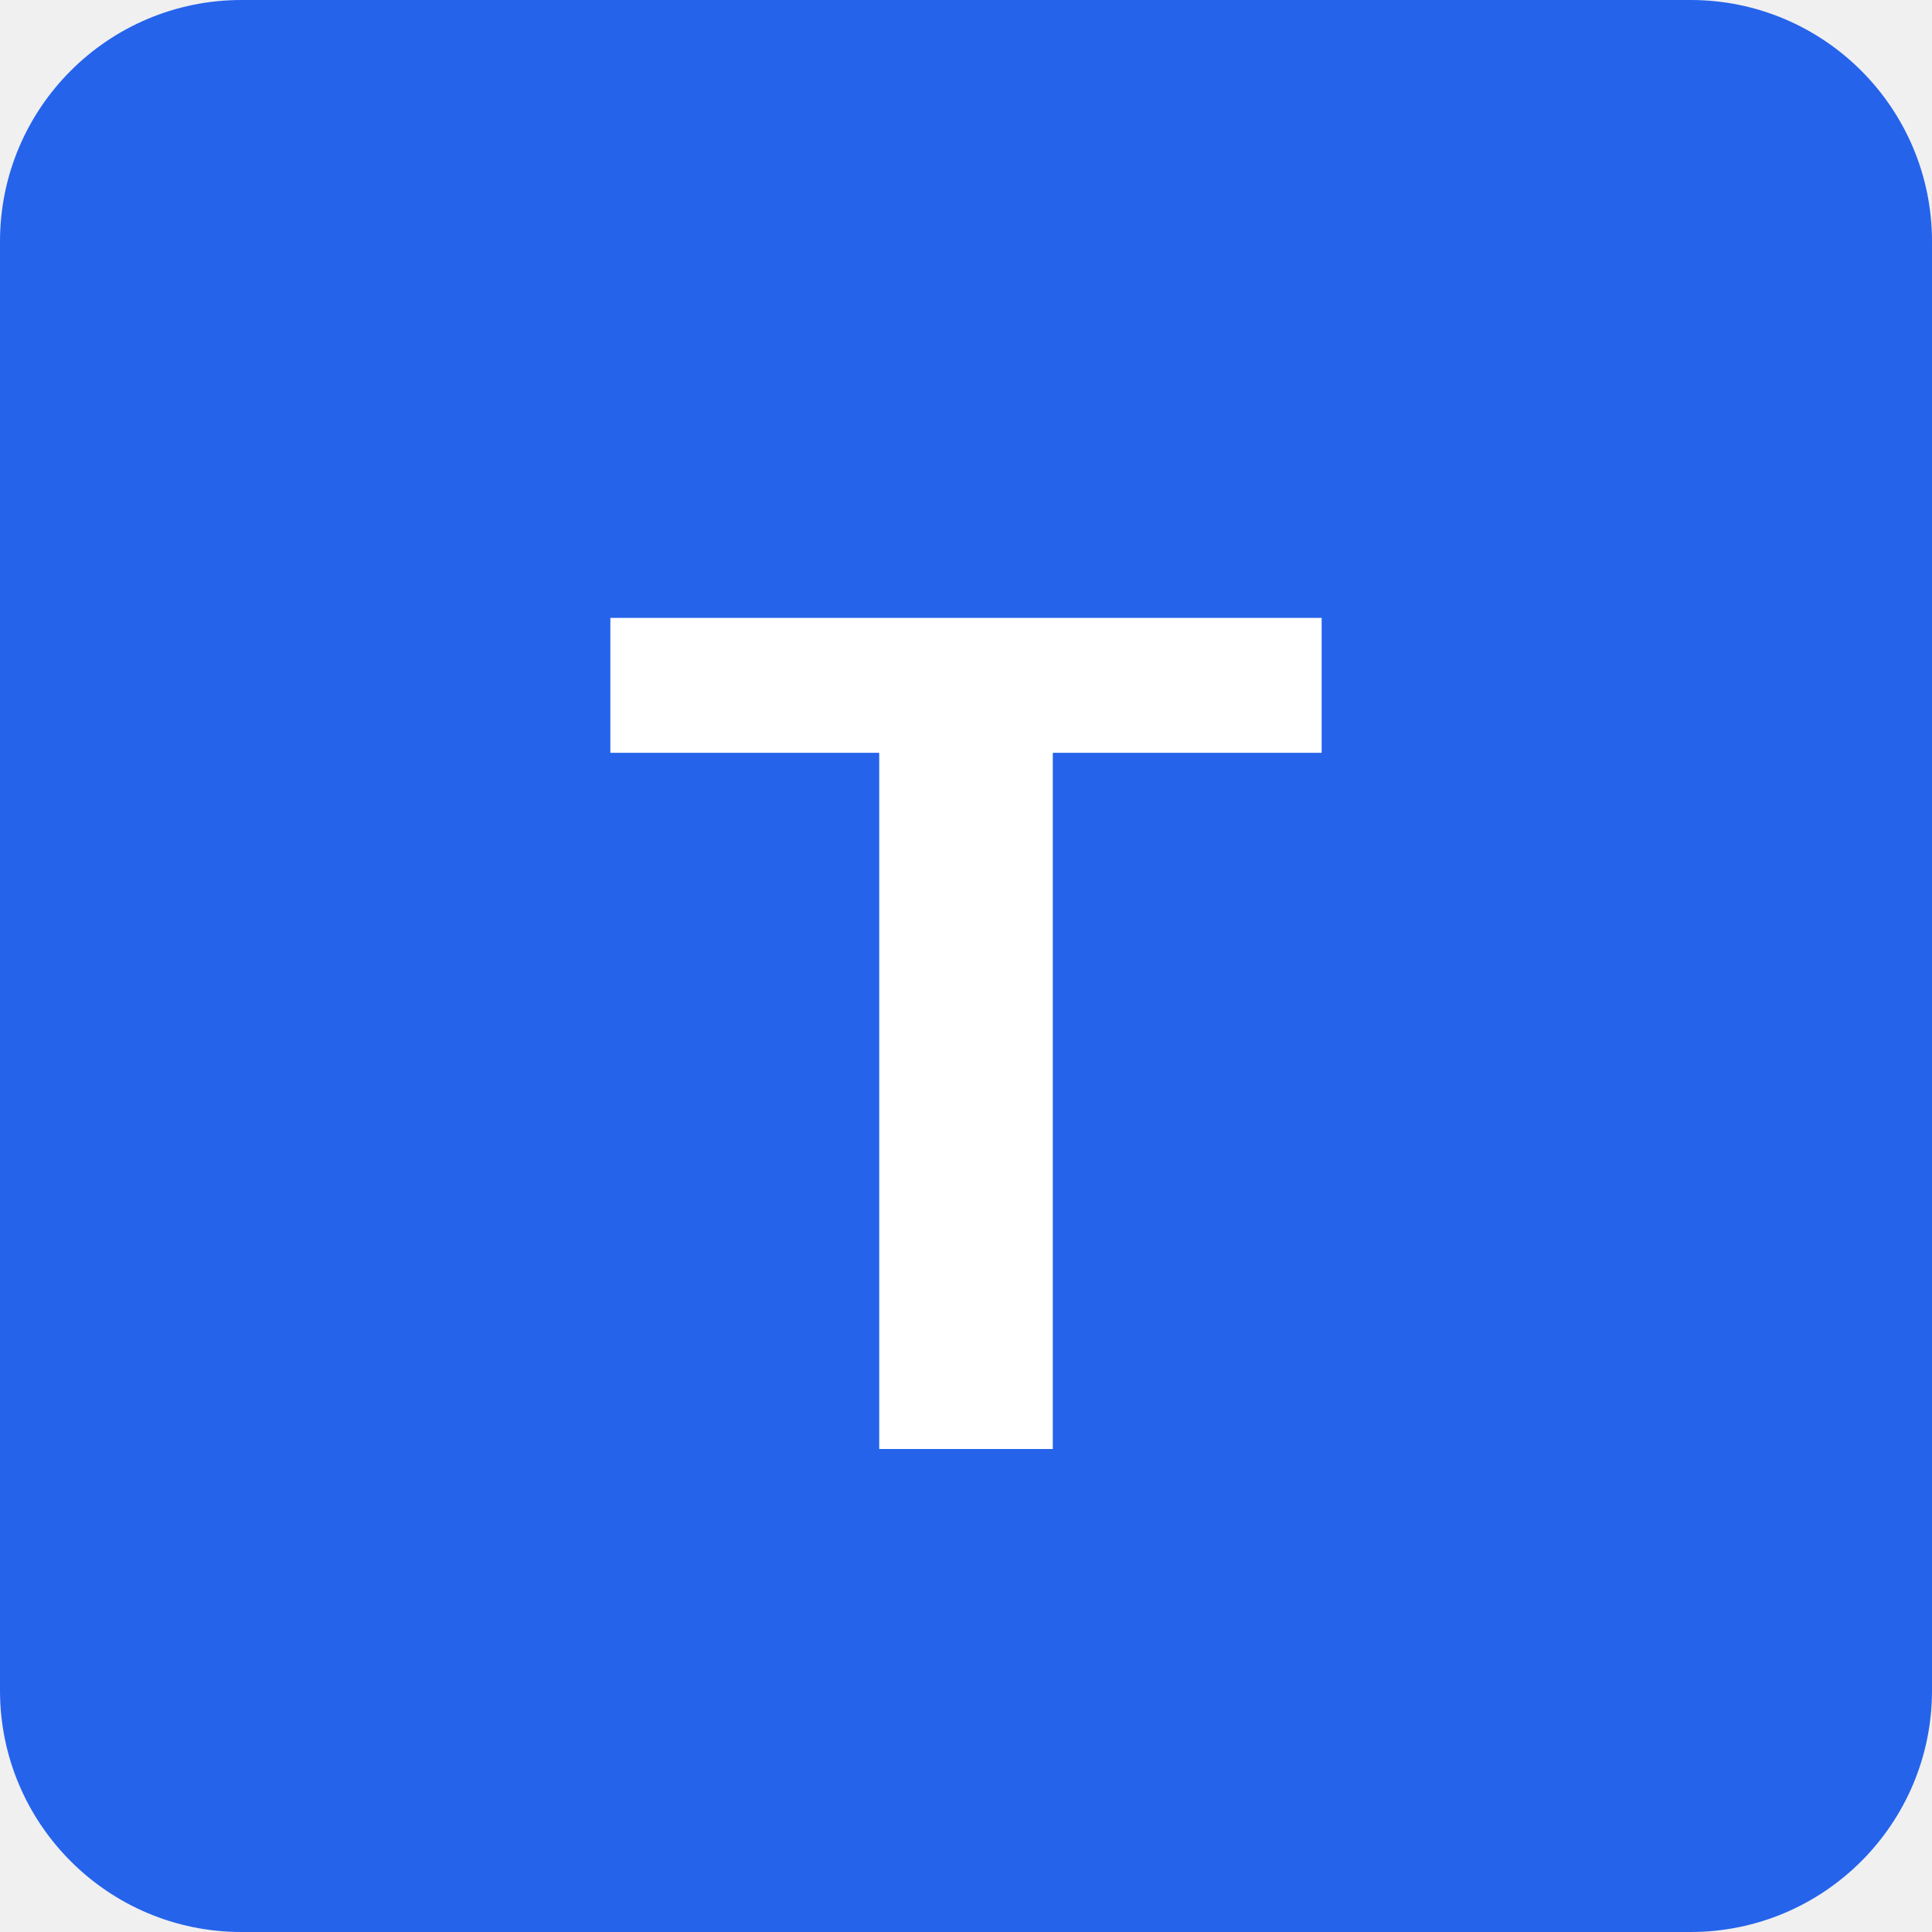
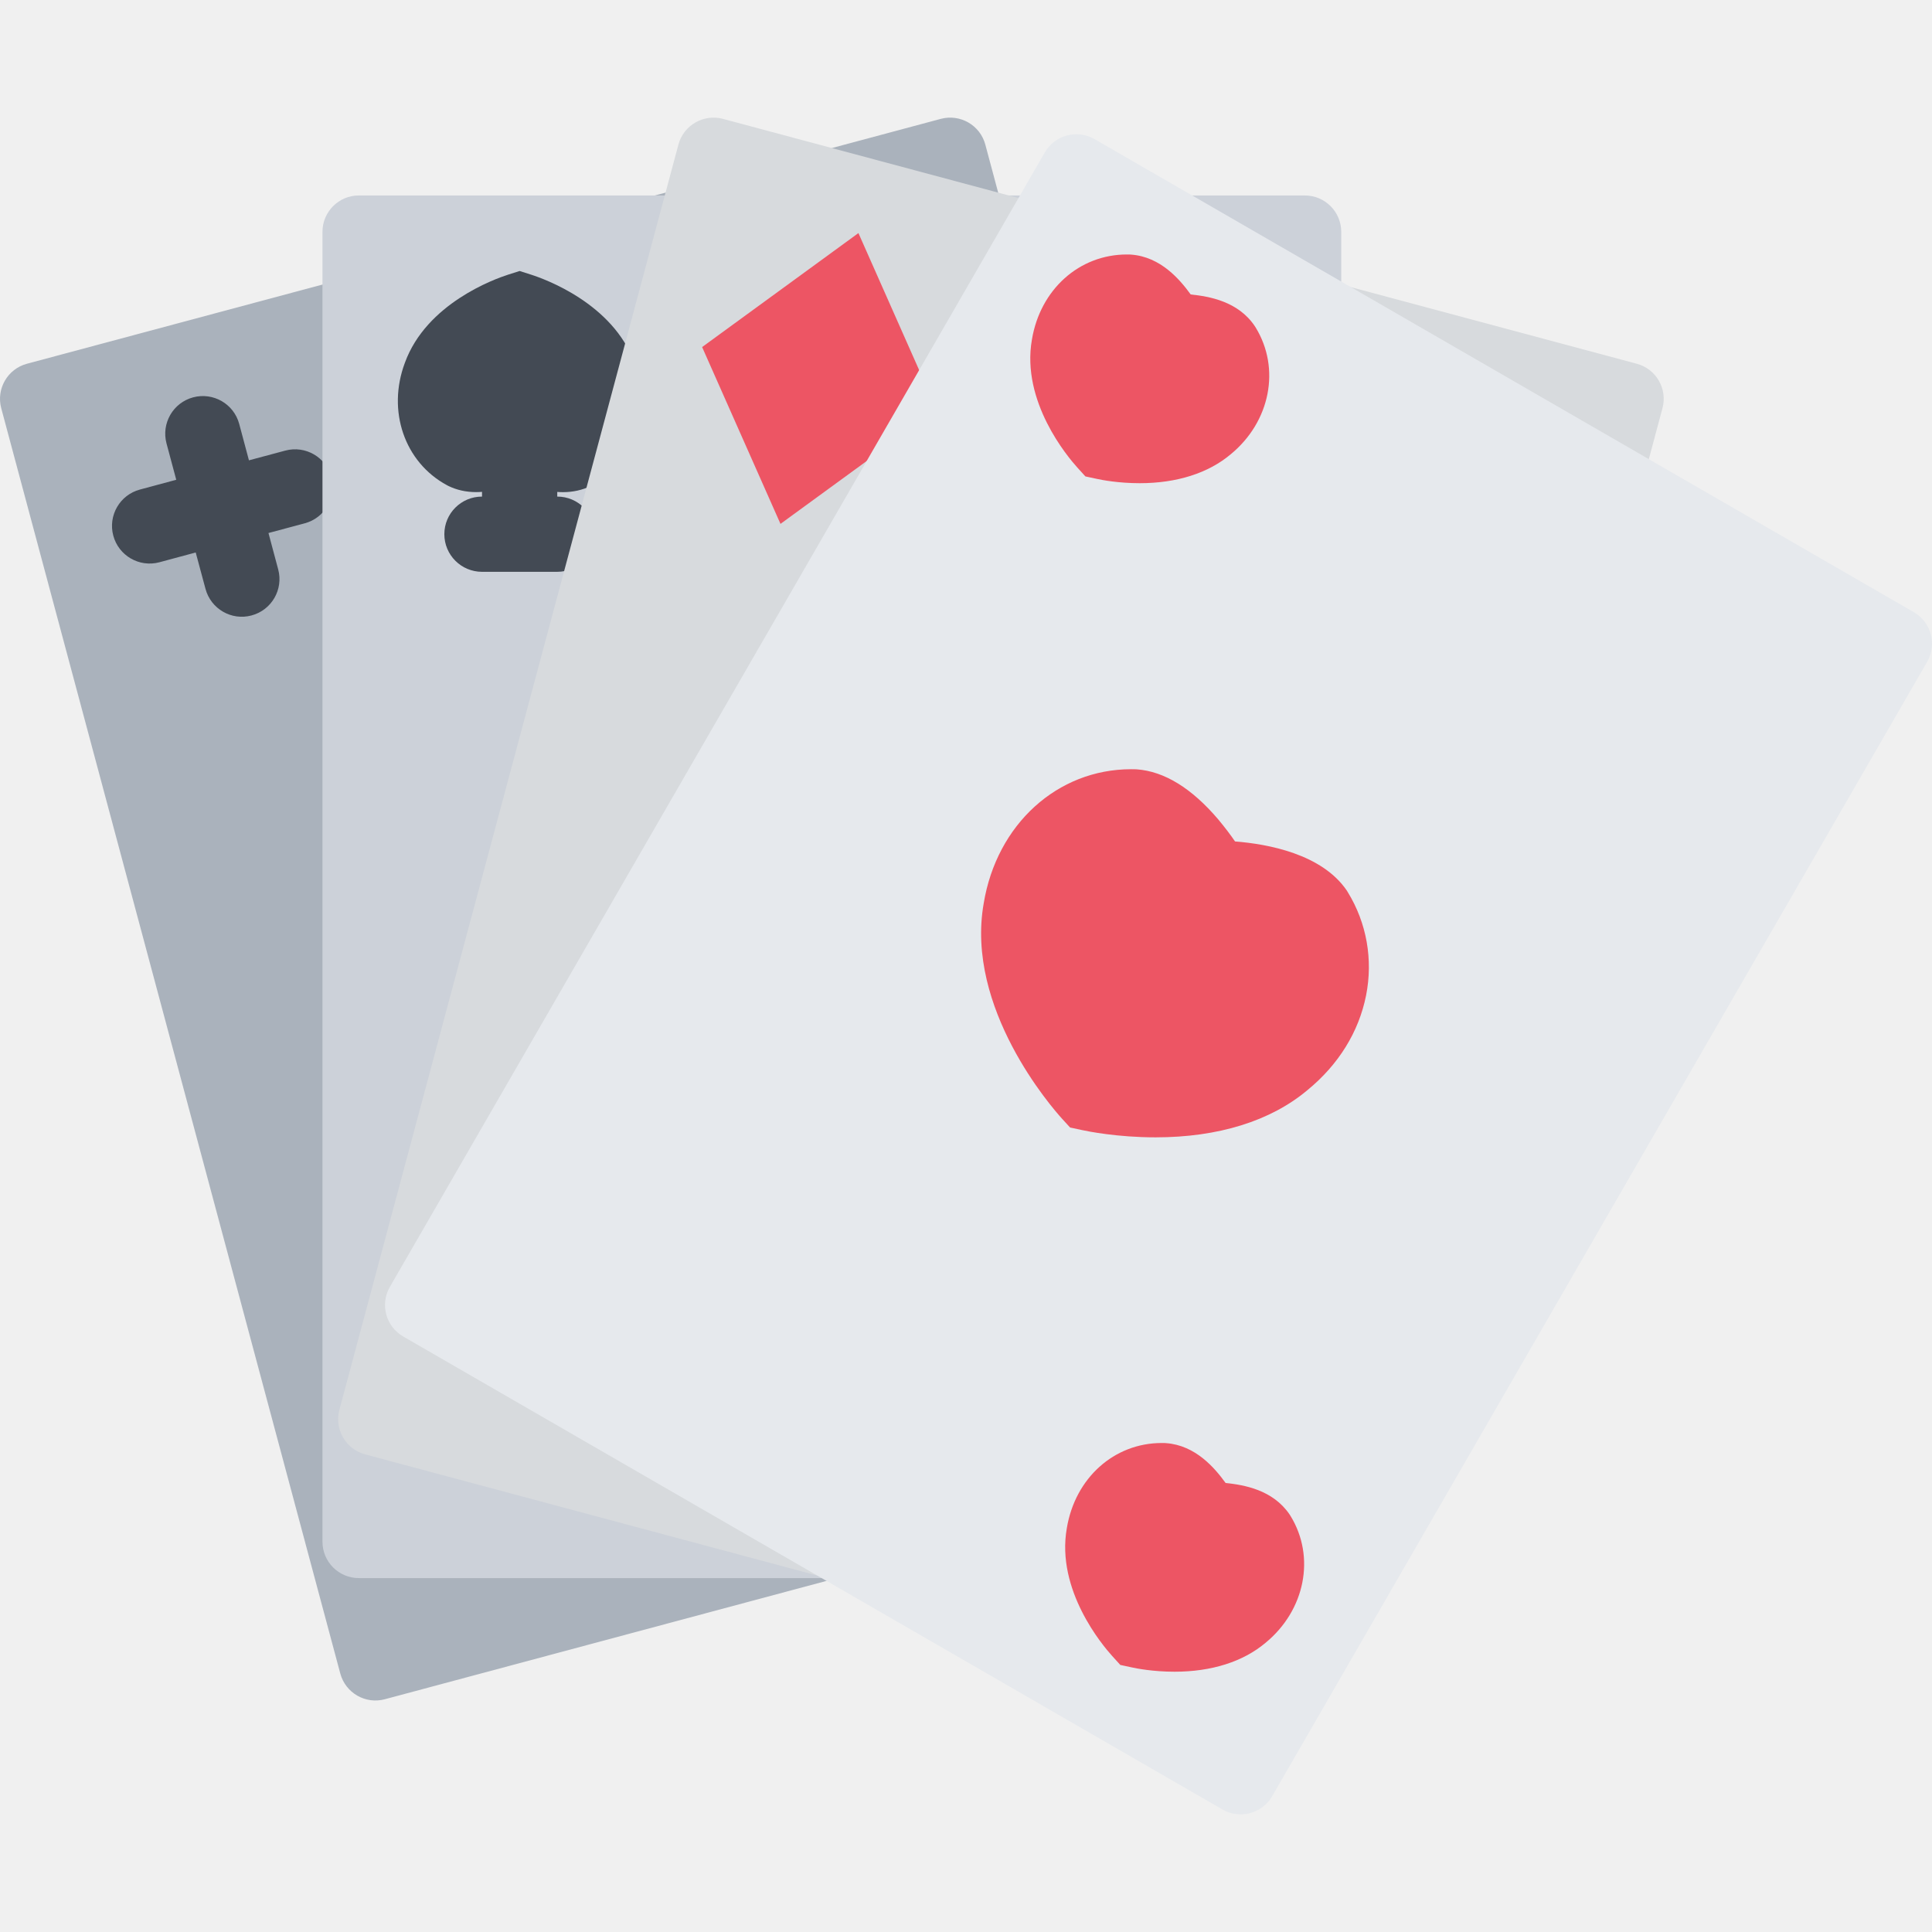
- <svg xmlns="http://www.w3.org/2000/svg" viewBox="0 0 32 32">
-   <rect width="32" height="32" rx="4" fill="#2563eb" />
-   <text x="16" y="24" font-family="Arial, sans-serif" font-size="20" font-weight="bold" fill="white" text-anchor="middle">T</text>
+ <svg xmlns="http://www.w3.org/2000/svg" height="800px" width="800px" version="1.1" id="Layer_1" viewBox="0 0 511.659 511.659" xml:space="preserve">
+   <path style="fill:#AAB2BC;" d="M350.723,373.365c1.374,5.137-1.671,10.431-6.809,11.805l-242.008,64.85  c-5.137,1.374-10.415-1.687-11.789-6.824L0.33,108.121c-1.374-5.138,1.671-10.416,6.808-11.79L249.14,31.482  c5.137-1.374,10.431,1.671,11.805,6.808L350.723,373.365z" />
+   <path style="fill:#434A54;" d="M87.759,126.374c-1.421-5.31-6.886-8.464-12.195-7.042l-9.635,2.577l-2.576-9.635  c-1.421-5.309-6.886-8.463-12.211-7.042c-5.309,1.421-8.463,6.886-7.042,12.211l2.577,9.618l-9.635,2.593  c-5.309,1.421-8.463,6.886-7.042,12.195c1.421,5.324,6.886,8.479,12.211,7.058l9.619-2.592l2.592,9.634  c1.421,5.309,6.886,8.479,12.195,7.042c5.325-1.421,8.479-6.887,7.058-12.195l-2.576-9.635l9.619-2.576  C86.025,137.164,89.195,131.699,87.759,126.374z" />
+   <path style="fill:#CCD1D9;" d="M355.204,408.296c0,5.324-4.31,9.635-9.634,9.635H95.035c-5.325,0-9.634-4.311-9.634-9.635V61.4  c0-5.309,4.31-9.634,9.634-9.634H345.57c5.324,0,9.634,4.325,9.634,9.634V408.296z" />
+   <g>
+     <path style="fill:#434A54;" d="M168.004,96.05c-5.715-15.693-23.781-22.174-27.357-23.313l-3.029-0.968l-3.045,0.968   c-3.56,1.14-21.626,7.62-27.342,23.329c-4.778,12.71-0.125,26.327,11.087,32.401l0.406,0.218c2.249,1.093,4.716,1.64,7.37,1.64l0,0   c4.451,0,8.573-1.593,11.461-2.889c2.92,1.312,7.058,2.904,11.524,2.904c2.67,0,5.168-0.562,7.433-1.655l0.406-0.218   C168.129,122.392,172.782,108.776,168.004,96.05z" />
+     <path style="fill:#434A54;" d="M147.58,131.512v-7.371h-19.925v7.371c-5.512,0-9.978,4.45-9.978,9.962   c0,5.496,4.466,9.962,9.978,9.962h19.925c5.512,0,9.962-4.466,9.962-9.962C157.542,135.962,153.092,131.512,147.58,131.512z" />
+   </g>
+   <path style="fill:#D7DADD;" d="M350.504,443.195c-1.39,5.138-6.668,8.198-11.805,6.824L96.706,385.17  c-5.153-1.374-8.198-6.668-6.824-11.805L179.668,38.29c1.374-5.137,6.667-8.182,11.805-6.808l241.993,64.849  c5.137,1.374,8.197,6.652,6.808,11.79L350.504,443.195z" />
+   <polygon style="fill:#ED5564;" points="227.341,61.728 185.946,91.912 206.698,138.742 248.093,108.558 " />
+   <path style="fill:#E6E9ED;" d="M336.919,475.69c-2.671,4.606-8.558,6.184-13.163,3.528L106.793,353.956  c-4.622-2.671-6.199-8.558-3.529-13.164L276.707,40.367c2.654-4.606,8.558-6.184,13.164-3.529l216.971,125.279  c4.605,2.655,6.184,8.558,3.529,13.164L336.919,475.69z" />
+   <g>
+     <path style="fill:#ED5564;" d="M287.451,126.171l3.123,0.671c1.217,0.265,5.59,1.125,11.242,1.125l0,0   c9.807,0,18.145-2.639,24.109-7.651c10.494-8.62,13.273-22.735,6.605-33.604l-0.25-0.391c-4.419-6.527-12.008-7.823-16.942-8.338   c-2.842-3.919-7.933-9.978-15.786-10.556l-0.453-0.031c-0.219,0-0.453,0-0.672,0c-12.602,0-22.938,9.259-25.141,22.548   c-2.881,16.442,9.51,31.089,12.024,33.869L287.451,126.171z" />
+     <path style="fill:#ED5564;" d="M341.775,401.472l-0.25-0.39c-4.435-6.527-12.008-7.823-16.942-8.339   c-2.842-3.919-7.933-9.993-15.802-10.556l-0.453-0.031c-0.219,0-0.438,0-0.656,0c-12.617,0-22.938,9.26-25.141,22.548   c-2.904,16.443,9.51,31.09,12.024,33.869l2.14,2.358l3.123,0.671c1.201,0.266,5.59,1.124,11.242,1.124l0,0   c9.807,0,18.129-2.639,24.094-7.651C345.648,426.456,348.443,412.324,341.775,401.472z" />
+     <path style="fill:#ED5564;" d="M356.937,236.273l-0.234-0.391c-6.605-9.729-20.893-12.352-29.621-13.039   c-1.188-1.733-2.718-3.763-4.467-5.856c-7.011-8.244-14.271-12.71-21.564-13.241l-0.452-0.016c-0.344-0.016-0.688-0.016-1.03-0.016   c-19.551,0-35.595,14.6-39.046,35.493c-4.934,27.841,18.074,54.114,20.714,57.035l2.154,2.357l3.107,0.672   c1.483,0.327,9.4,1.936,19.534,1.936l0,0c16.583,0,30.496-4.325,40.225-12.508c8.245-6.745,13.601-15.428,15.521-25.054   C363.668,254.152,361.949,244.424,356.937,236.273z" />
+   </g>
</svg>
